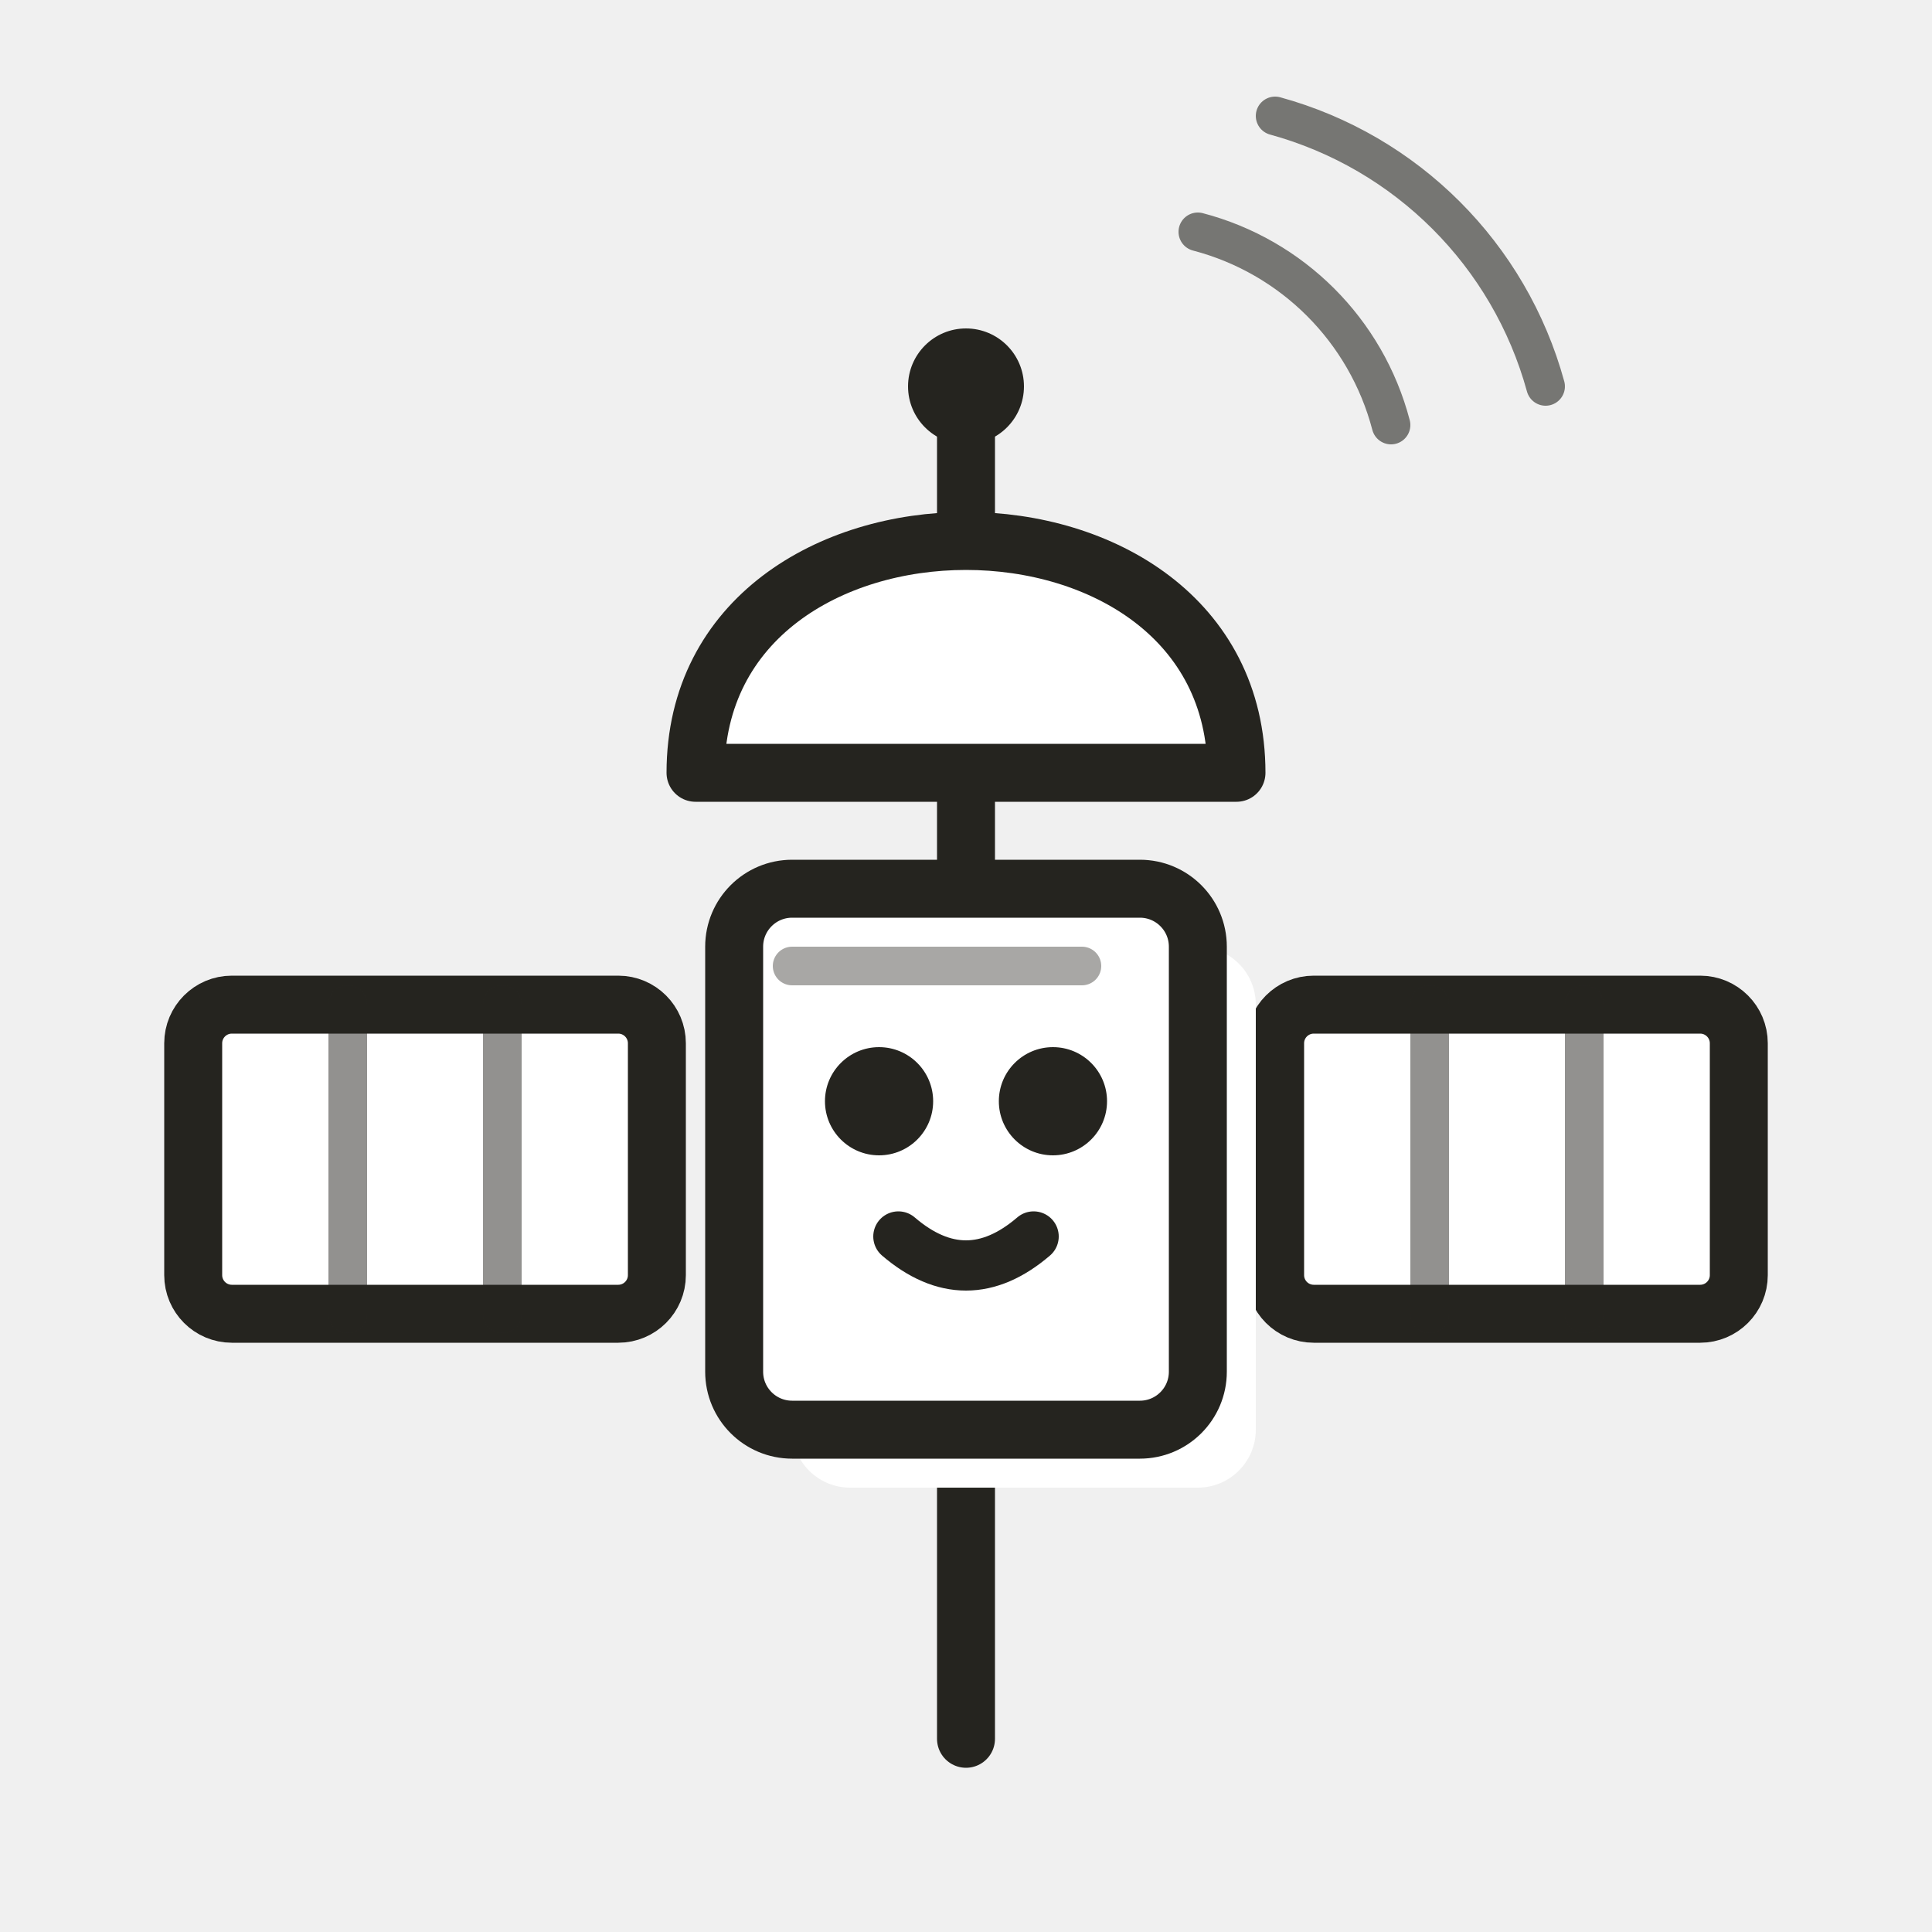
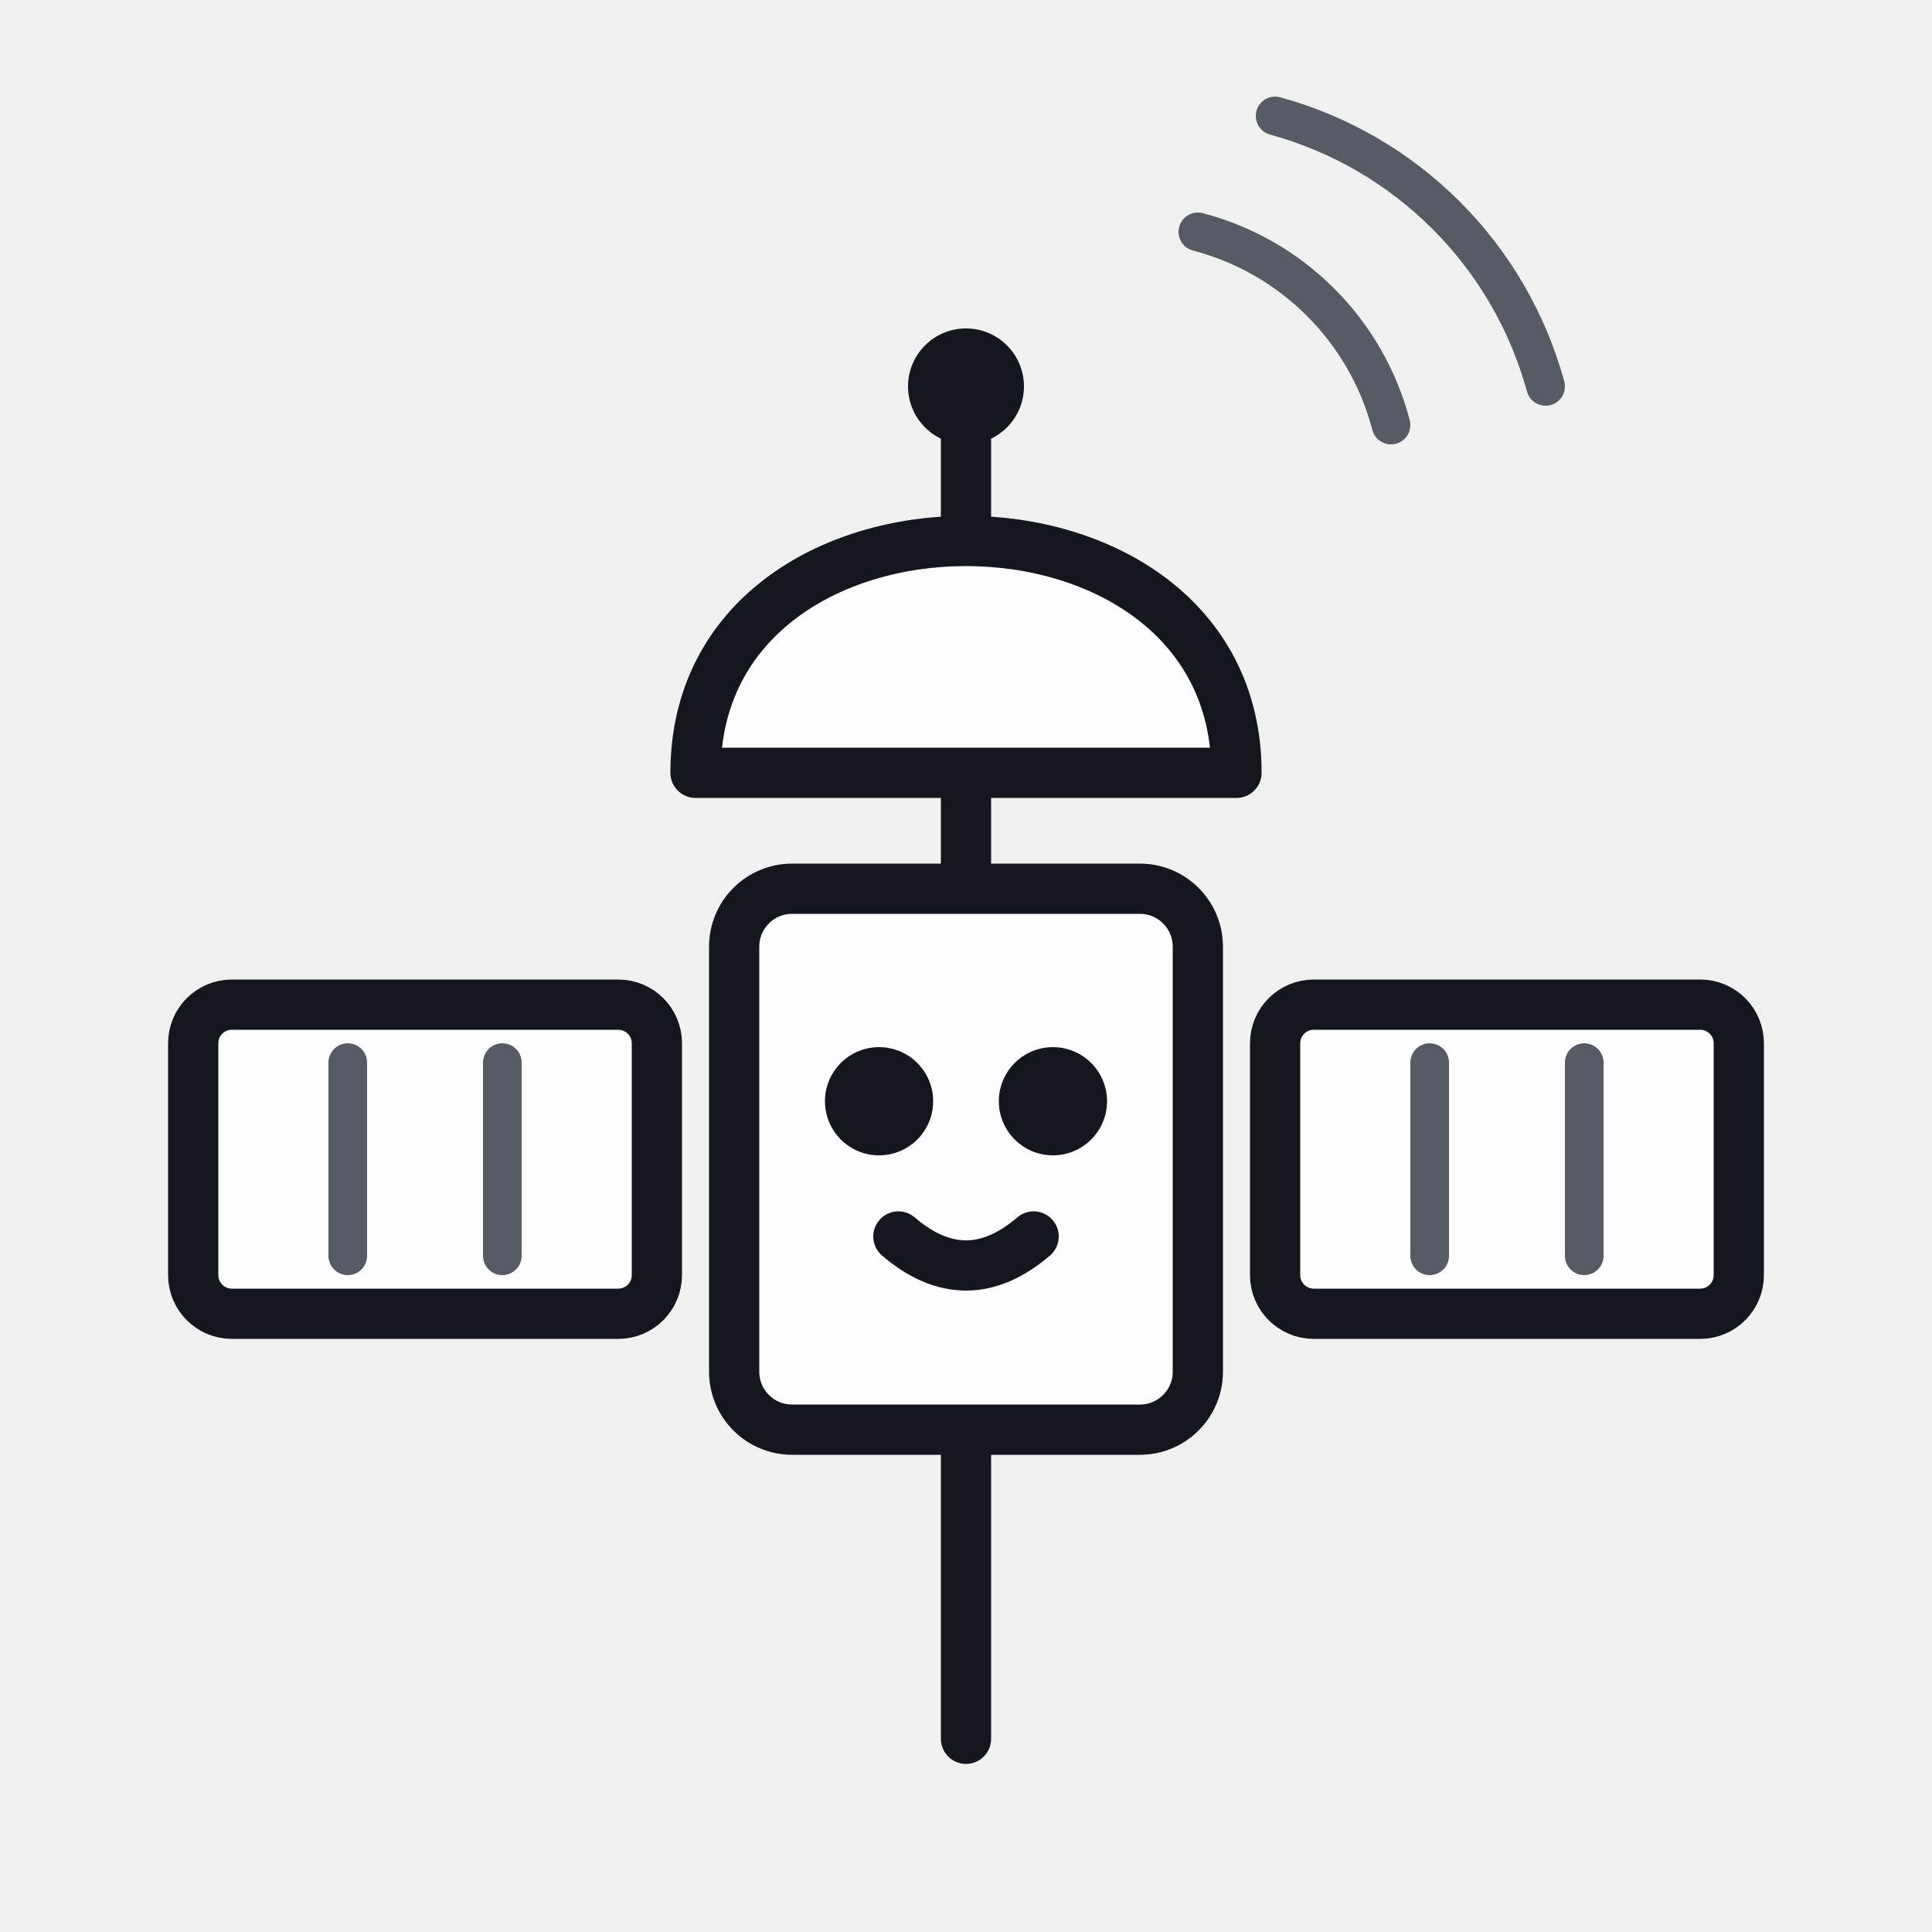
<svg xmlns="http://www.w3.org/2000/svg" viewBox="0 0 100 100">
-   <g stroke="#25241F" stroke-width="3" stroke-linecap="round" stroke-linejoin="round" fill="none">
-     <path d="M62 12 a14 14 0 0 1 10 10 M66 6 a20 20 0 0 1 14 14" stroke-width="2" opacity="0.6" />
+   <g stroke="#14171e" stroke-width="2.6" stroke-linecap="round" stroke-linejoin="round" fill="none">
+     <path d="M62 12 a14 14 0 0 1 10 10 M66 6 a20 20 0 0 1 14 14" stroke-width="2" stroke="#575b63" />
    <path d="M50 22 V32 M50 40 V46 M50 74 V90" />
-     <circle cx="50" cy="20" r="3" fill="#25241F" stroke="none" />
-     <path d="M36 40 C36 24 64 24 64 40 Z" fill="#ffffff" stroke="#25241F" />
-     <rect x="10" y="52" width="24" height="16" rx="2" fill="#ffffff" stroke="#25241F" />
-     <rect x="66" y="52" width="24" height="16" rx="2" fill="#ffffff" stroke="#25241F" />
-     <path d="M18 52 V68 M26 52 V68 M74 52 V68 M82 52 V68" stroke="#25241F" stroke-width="2" opacity="0.5" />
-     <rect transform="translate(3 3)" x="38" y="46" width="24" height="28" rx="3" fill="#ffffff" stroke="none" />
-     <rect x="38" y="46" width="24" height="28" rx="3" fill="#ffffff" stroke="#25241F" />
-     <path d="M41 50 H56" opacity="0.4" stroke-width="2" />
-     <circle cx="45.5" cy="57" r="2.8" fill="#25241F" stroke="none" />
-     <circle cx="54.5" cy="57" r="2.8" fill="#25241F" stroke="none" />
-     <path d="M46.5 64 Q50 67 53.5 64" stroke="#25241F" stroke-width="2.6" />
+     <circle cx="50" cy="20" r="3" fill="#14171e" stroke="none" />
+     <path d="M36 40 C36 24 64 24 64 40 Z" fill="#fdfdff" stroke="#14171e" stroke-width="2.6" />
+     <rect x="10" y="52" width="24" height="16" rx="2" fill="#fdfdff" stroke="#14171e" stroke-width="2.6" />
+     <rect x="66" y="52" width="24" height="16" rx="2" fill="#fdfdff" stroke="#14171e" stroke-width="2.6" />
+     <path d="M18 55 V65 M26 55 V65 M74 55 V65 M82 55 V65" stroke="#575b63" stroke-width="2" />
+     <rect x="38" y="46" width="24" height="28" rx="3" fill="#fdfdff" stroke="#14171e" stroke-width="2.6" />
+     <circle cx="45.5" cy="57" r="2.8" fill="#14171e" stroke="none" />
+     <circle cx="54.5" cy="57" r="2.8" fill="#14171e" stroke="none" />
+     <path d="M46.5 64 Q50 67 53.5 64" stroke="#14171e" stroke-width="2.6" />
  </g>
</svg>
